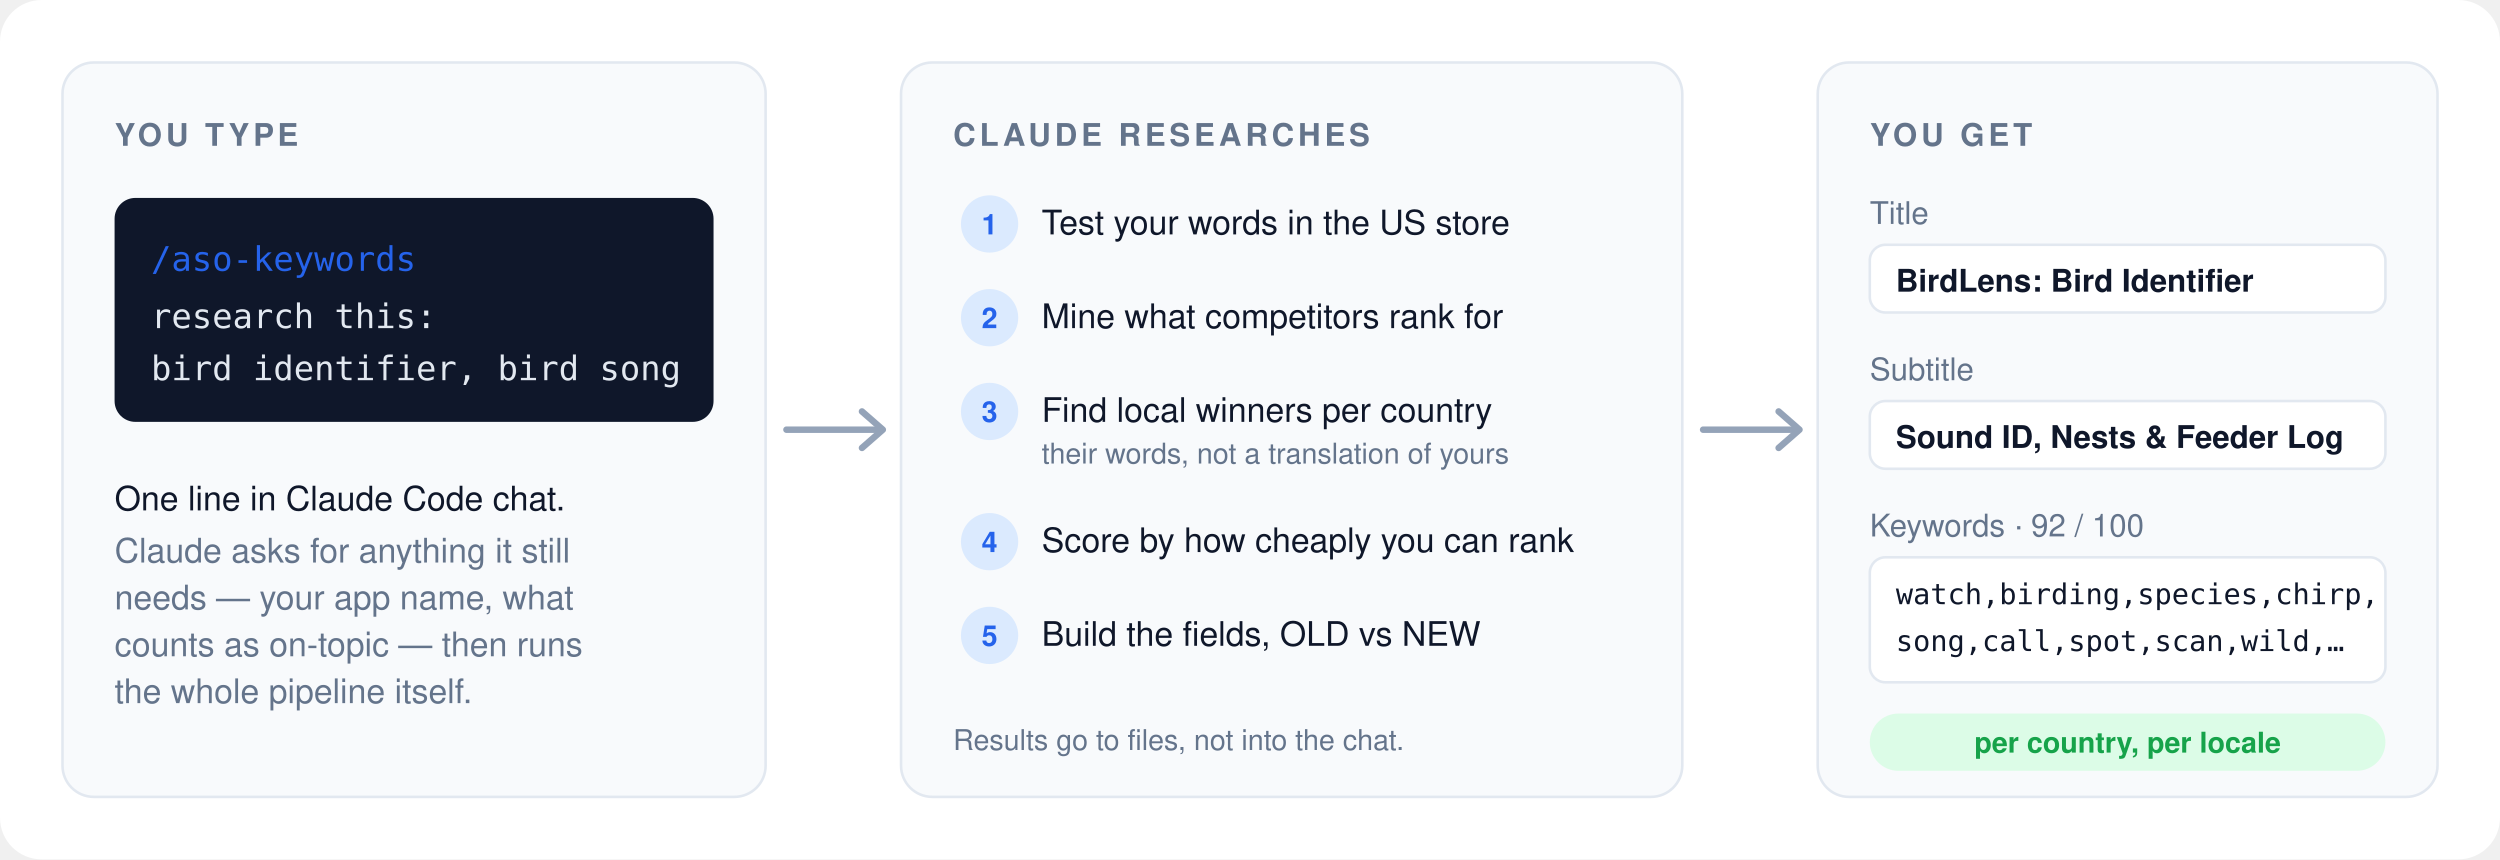
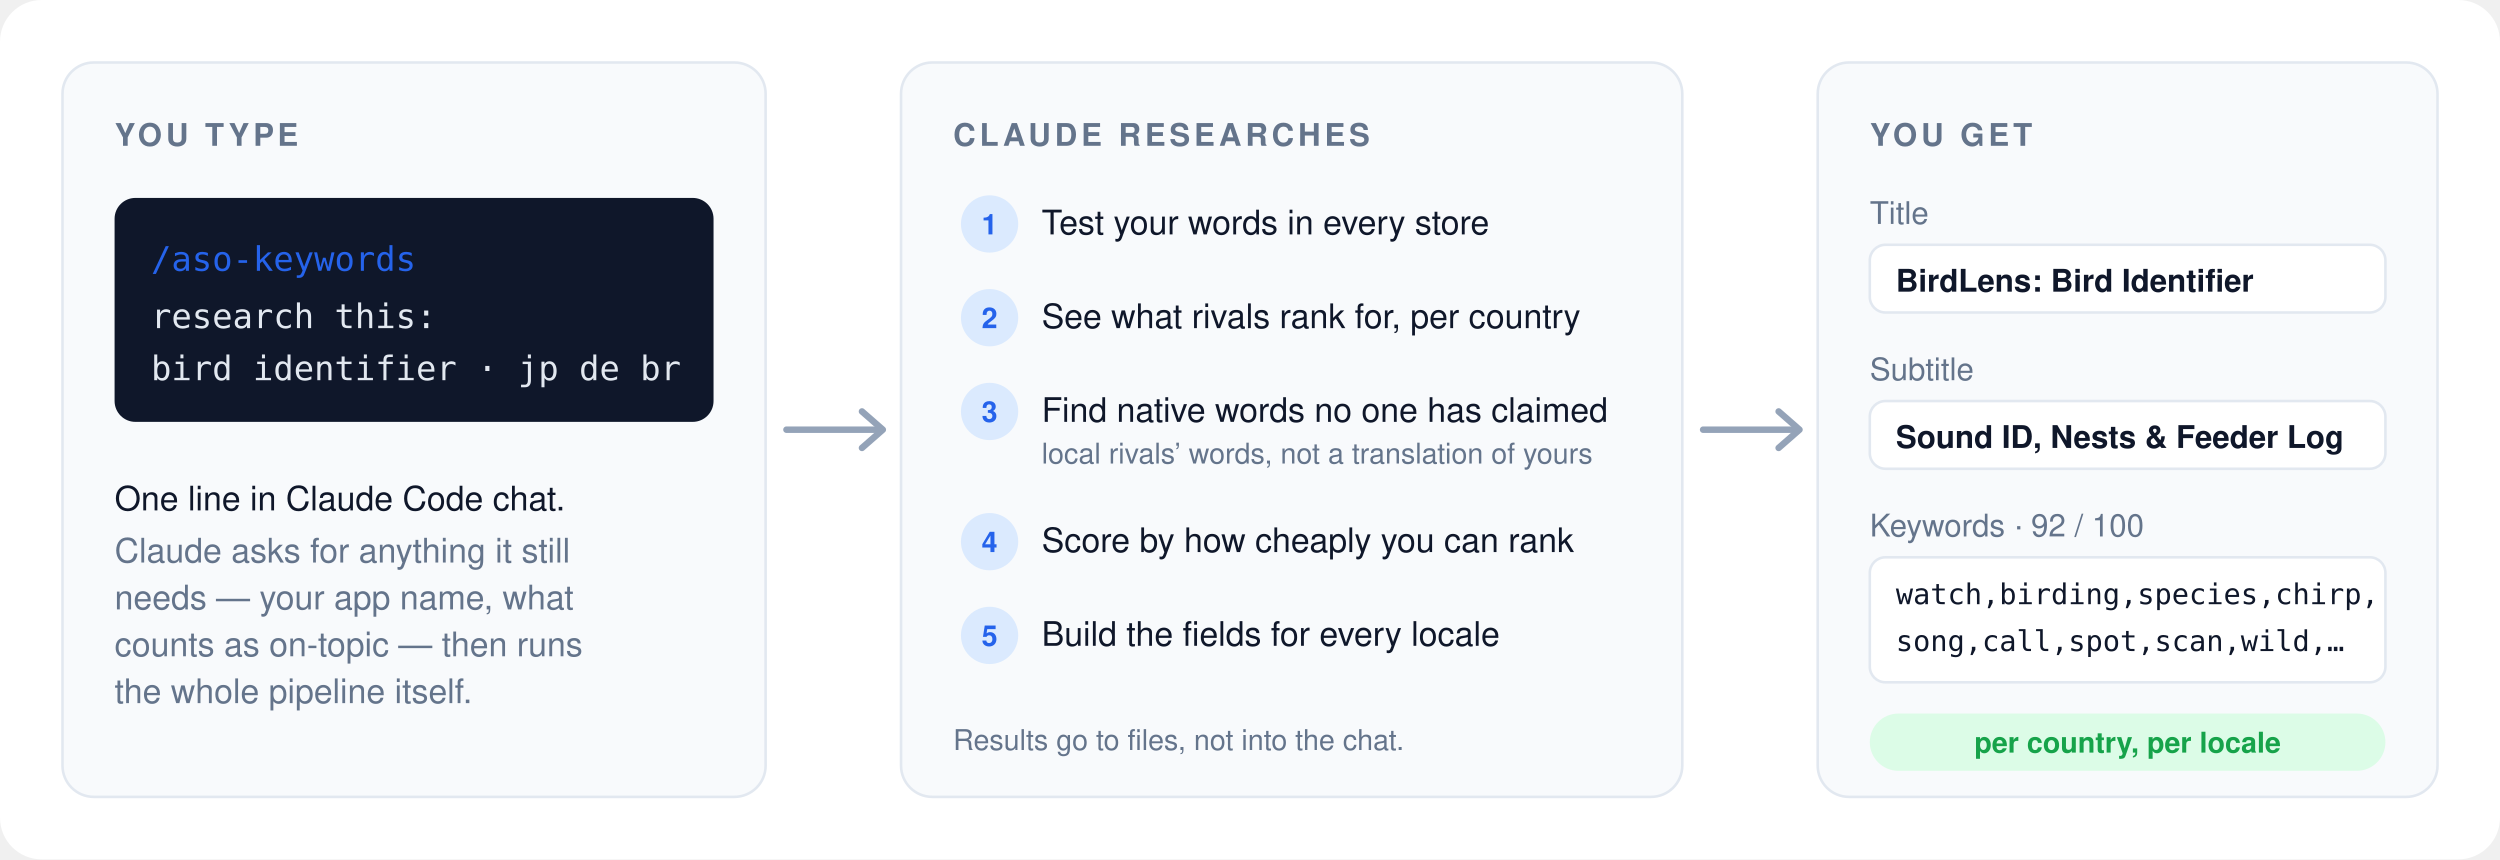
<svg xmlns="http://www.w3.org/2000/svg" width="960" height="330" viewBox="0 0 960 330" font-family="-apple-system, BlinkMacSystemFont, 'Segoe UI', Helvetica, Arial, sans-serif">
  <rect width="960" height="330" rx="16" fill="#ffffff" />
  <rect x="24" y="24" width="270" height="282" rx="12" fill="#f8fafc" stroke="#e2e8f0" />
  <text x="44" y="56" font-size="12" font-weight="700" fill="#64748b" letter-spacing="1.5">YOU TYPE</text>
  <rect x="44" y="76" width="230" height="86" rx="8" fill="#0f172a" />
  <text x="58" y="104" font-size="13" font-family="ui-monospace, SFMono-Regular, Menlo, monospace" fill="#2563eb">/aso-keywords</text>
  <text x="58" y="126" font-size="13" font-family="ui-monospace, SFMono-Regular, Menlo, monospace" fill="#e2e8f0">research this:</text>
-   <text x="58" y="146" font-size="13" font-family="ui-monospace, SFMono-Regular, Menlo, monospace" fill="#e2e8f0">bird identifier, bird song</text>
+   <text x="58" y="146" font-size="13" font-family="ui-monospace, SFMono-Regular, Menlo, monospace" fill="#e2e8f0">bird identifier · jp de br</text>
  <text x="44" y="196" font-size="13" fill="#0f172a">One line in Claude Code chat.</text>
  <text x="44" y="216" font-size="13" fill="#64748b">Claude asks for anything it still</text>
  <text x="44" y="234" font-size="13" fill="#64748b">needs — your app name, what</text>
  <text x="44" y="252" font-size="13" fill="#64748b">counts as on-topic — then runs</text>
  <text x="44" y="270" font-size="13" fill="#64748b">the whole pipeline itself.</text>
  <path d="M302 165 L338 165" stroke="#94a3b8" stroke-width="2.5" fill="none" stroke-linecap="round" />
  <path d="M331 158 L339 165 L331 172" stroke="#94a3b8" stroke-width="2.5" fill="none" stroke-linecap="round" stroke-linejoin="round" />
  <rect x="346" y="24" width="300" height="282" rx="12" fill="#f8fafc" stroke="#e2e8f0" />
  <text x="366" y="56" font-size="12" font-weight="700" fill="#64748b" letter-spacing="1.5">CLAUDE RESEARCHES</text>
  <g font-size="13" fill="#0f172a">
    <circle cx="380" cy="86" r="11" fill="#dbeafe" />
    <text x="380" y="90" text-anchor="middle" font-size="11" font-weight="700" fill="#2563eb">1</text>
-     <text x="400" y="90">Test your words in the US store</text>
+     <text x="400" y="90">Test your words in every store</text>
    <circle cx="380" cy="122" r="11" fill="#dbeafe" />
    <text x="380" y="126" text-anchor="middle" font-size="11" font-weight="700" fill="#2563eb">2</text>
-     <text x="400" y="126">Mine what competitors rank for</text>
+     <text x="400" y="126">See what rivals rank for, per country</text>
    <circle cx="380" cy="158" r="11" fill="#dbeafe" />
    <text x="380" y="162" text-anchor="middle" font-size="11" font-weight="700" fill="#2563eb">3</text>
-     <text x="400" y="162">Find local winners per country</text>
-     <text x="400" y="178" font-size="11" fill="#64748b">their words, not a translation of yours</text>
+     <text x="400" y="162">Find native words no one has claimed</text>
+     <text x="400" y="178" font-size="11" fill="#64748b">local rivals’ words, not a translation of yours</text>
    <circle cx="380" cy="208" r="11" fill="#dbeafe" />
    <text x="380" y="212" text-anchor="middle" font-size="11" font-weight="700" fill="#2563eb">4</text>
    <text x="400" y="212">Score by how cheaply you can rank</text>
    <circle cx="380" cy="244" r="11" fill="#dbeafe" />
    <text x="380" y="248" text-anchor="middle" font-size="11" font-weight="700" fill="#2563eb">5</text>
-     <text x="400" y="248">Build the fields, OLD vs NEW</text>
+     <text x="400" y="248">Build the fields for every locale</text>
  </g>
  <text x="366" y="288" font-size="11" fill="#64748b">Results go to files, not into the chat.</text>
  <path d="M654 165 L690 165" stroke="#94a3b8" stroke-width="2.5" fill="none" stroke-linecap="round" />
  <path d="M683 158 L691 165 L683 172" stroke="#94a3b8" stroke-width="2.5" fill="none" stroke-linecap="round" stroke-linejoin="round" />
  <rect x="698" y="24" width="238" height="282" rx="12" fill="#f8fafc" stroke="#e2e8f0" />
  <text x="718" y="56" font-size="12" font-weight="700" fill="#64748b" letter-spacing="1.5">YOU GET</text>
  <g font-size="12">
    <text x="718" y="86" fill="#64748b">Title</text>
    <rect x="718" y="94" width="198" height="26" rx="6" fill="#ffffff" stroke="#e2e8f0" />
    <text x="728" y="112" fill="#0f172a" font-weight="600">BirdLens: Bird Identifier</text>
    <text x="718" y="146" fill="#64748b">Subtitle</text>
    <rect x="718" y="154" width="198" height="26" rx="6" fill="#ffffff" stroke="#e2e8f0" />
    <text x="728" y="172" fill="#0f172a" font-weight="600">Sound ID, Nests &amp; Feeder Log</text>
    <text x="718" y="206" fill="#64748b">Keywords · 92 / 100</text>
    <rect x="718" y="214" width="198" height="48" rx="6" fill="#ffffff" stroke="#e2e8f0" />
    <text x="728" y="232" fill="#0f172a" font-family="ui-monospace, SFMono-Regular, Menlo, monospace" font-size="11">watch,birding,species,chirp,</text>
    <text x="728" y="250" fill="#0f172a" font-family="ui-monospace, SFMono-Regular, Menlo, monospace" font-size="11">song,call,spot,scan,wild,…</text>
  </g>
  <rect x="718" y="274" width="198" height="22" rx="11" fill="#dcfce7" />
  <text x="817" y="289" text-anchor="middle" font-size="11" font-weight="600" fill="#16a34a">per country, per locale</text>
</svg>
